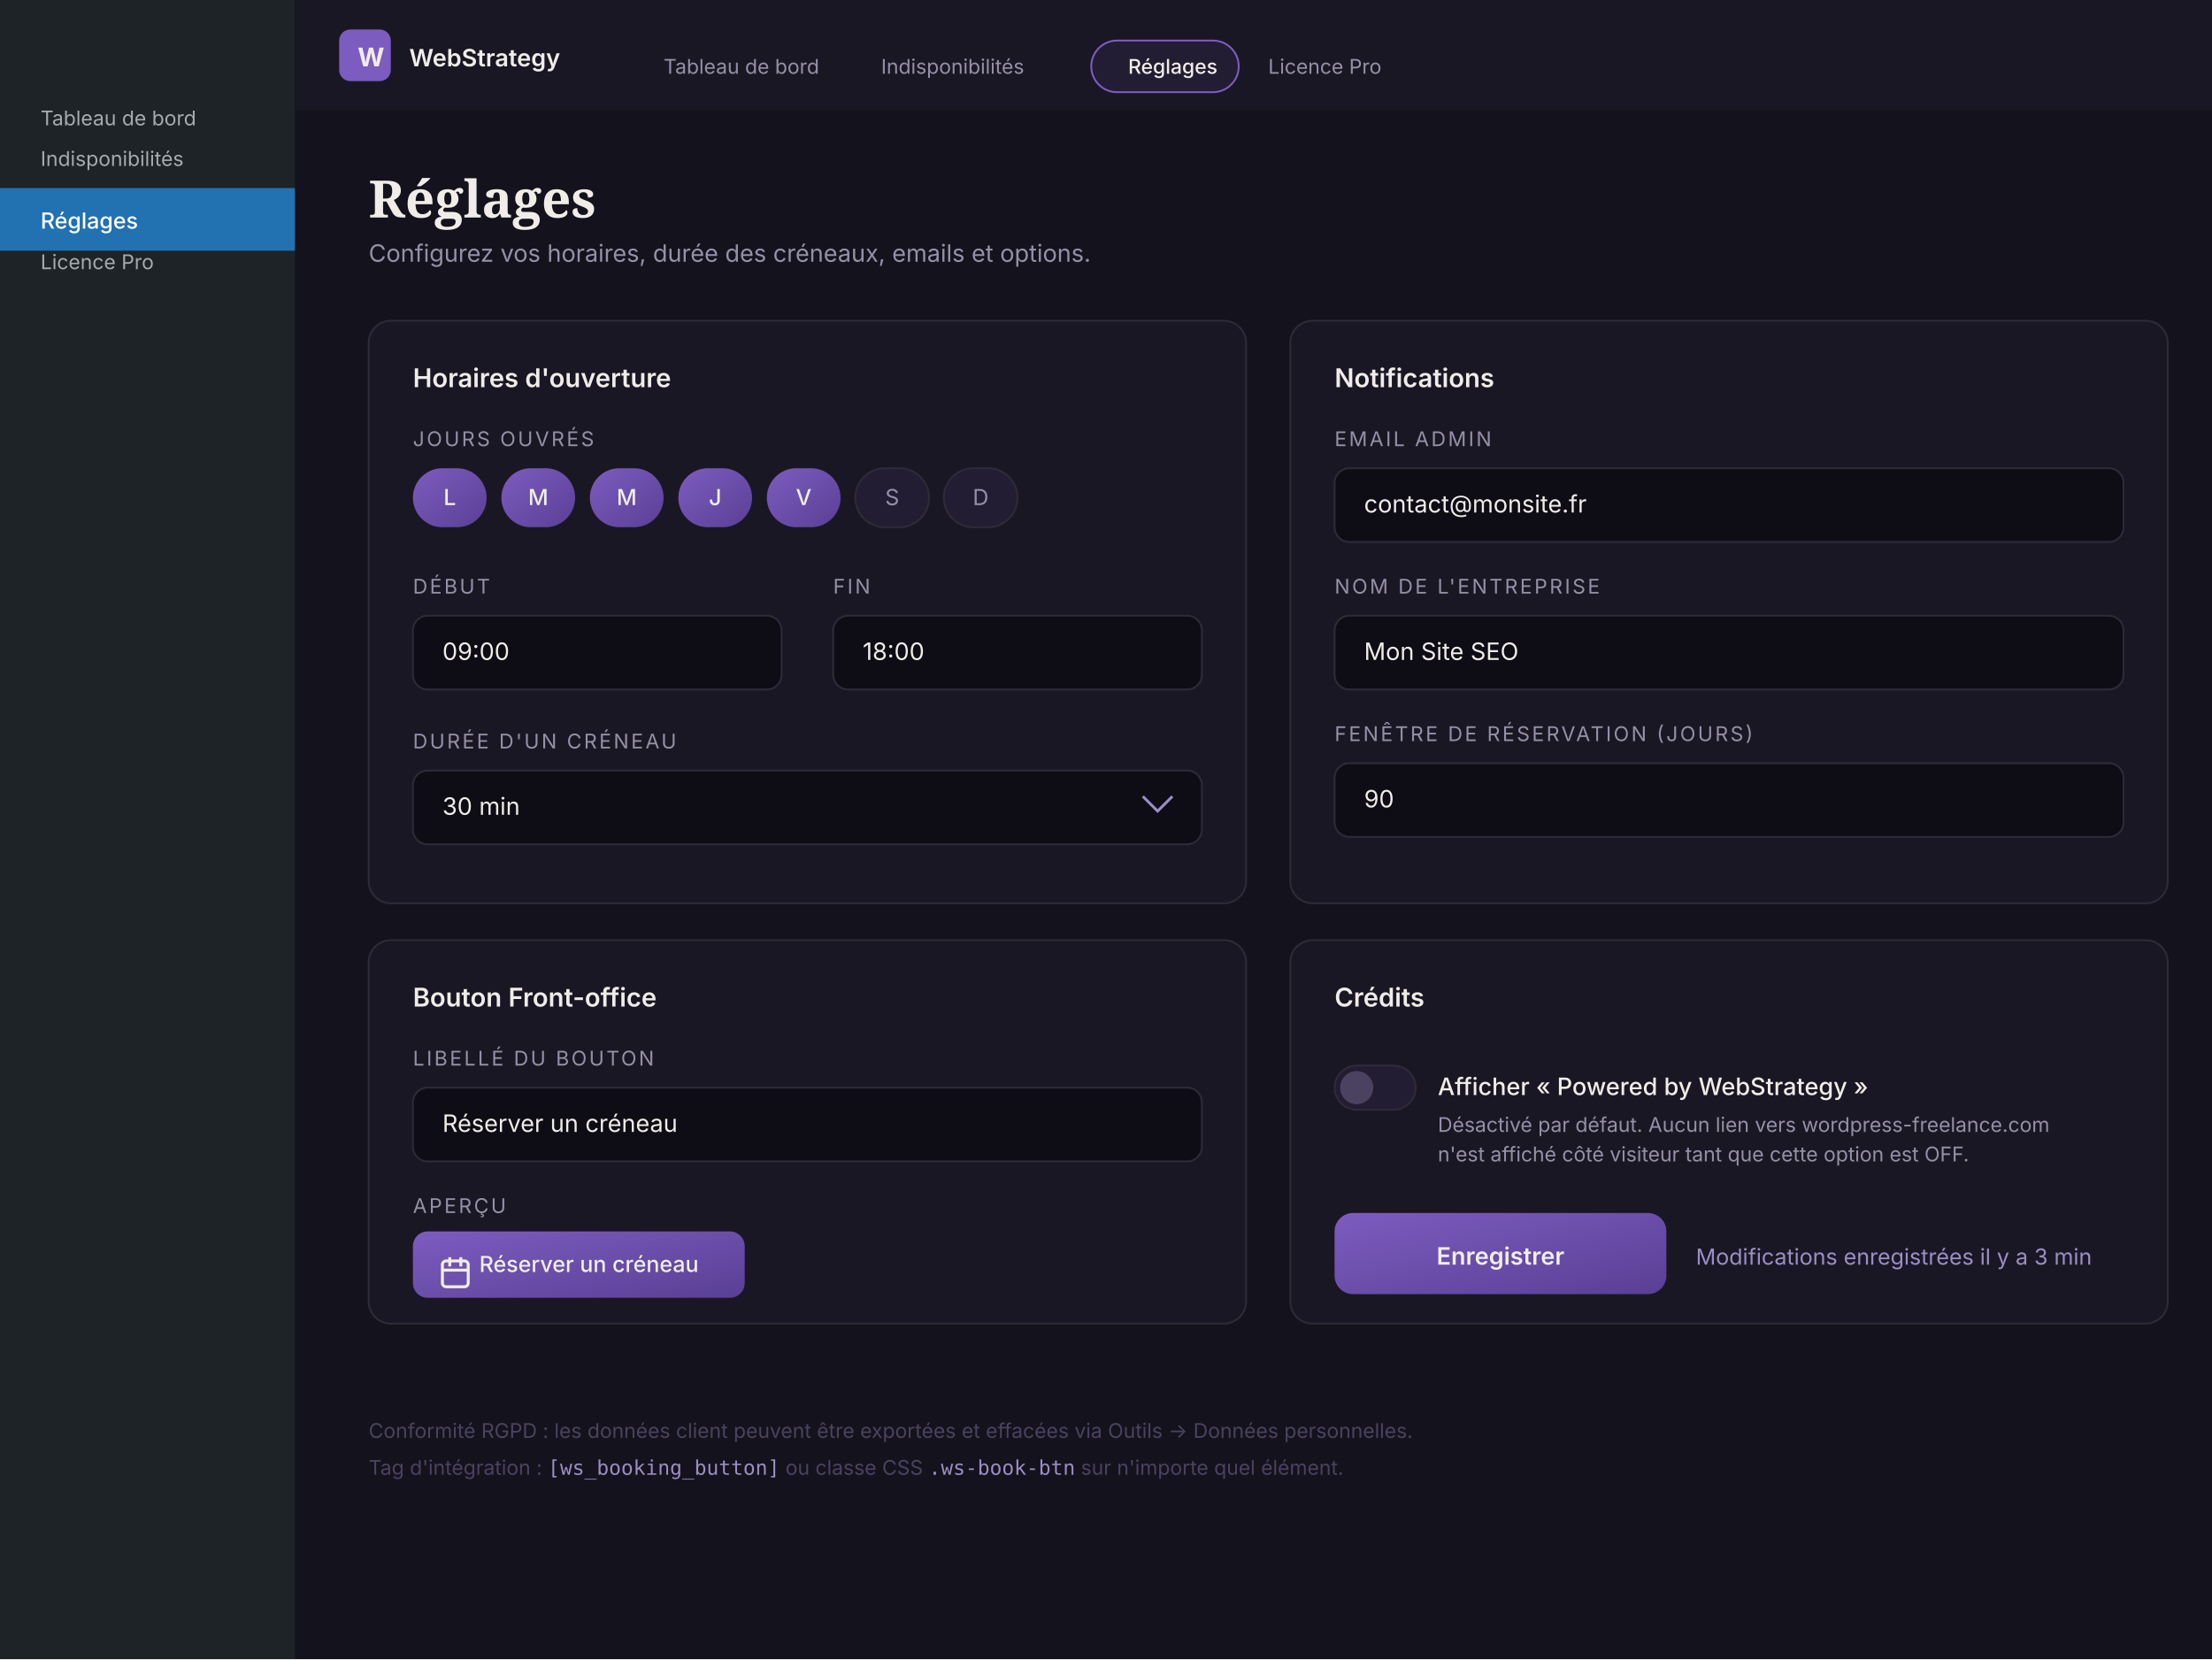
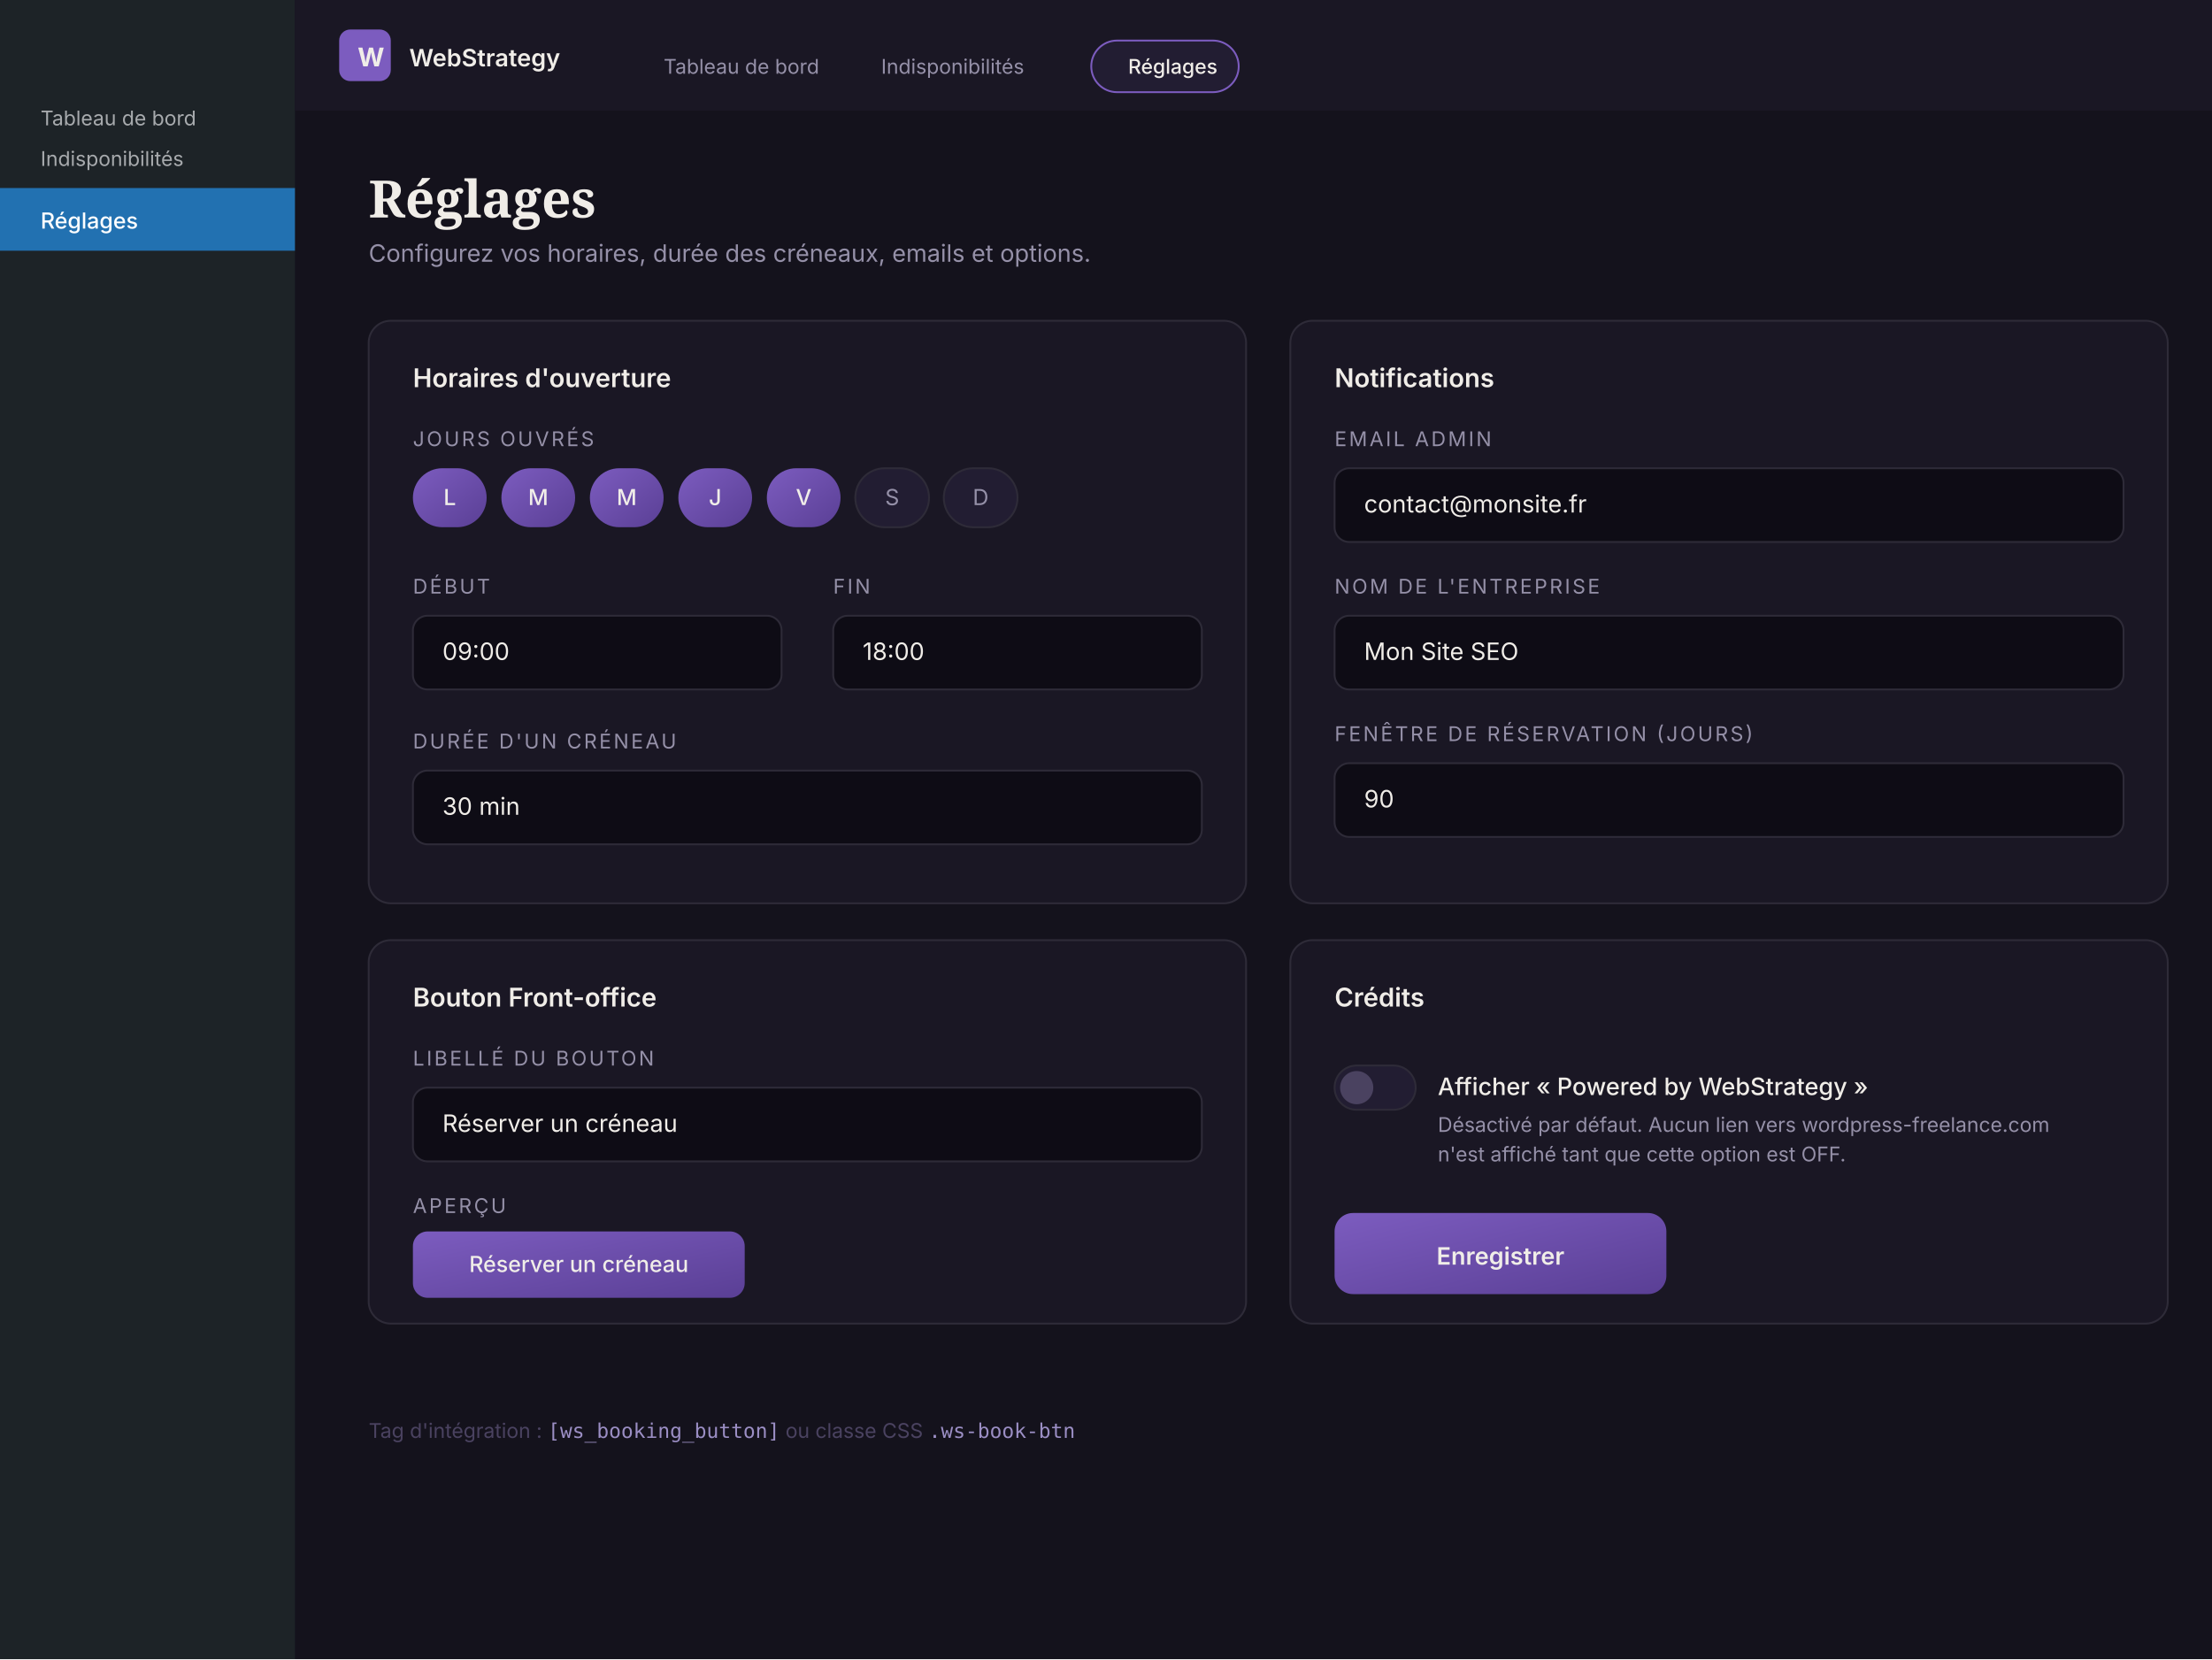
<svg xmlns="http://www.w3.org/2000/svg" viewBox="0 0 1200 900" font-family="Inter, system-ui, sans-serif">
  <defs>
    <style>.lora { font-family: 'Lora', Georgia, serif; }</style>
    <linearGradient id="g1" x1="0" y1="0" x2="1" y2="1">
      <stop offset="0" stop-color="#7C5CBF" />
      <stop offset="1" stop-color="#5A3F95" />
    </linearGradient>
  </defs>
  <rect width="1200" height="900" fill="#14121C" />
  <rect x="0" y="0" width="160" height="900" fill="#1d2327" />
  <rect x="0" y="102" width="160" height="34" fill="#2271b1" />
  <text x="22" y="68" fill="#a7aaad" font-size="11">Tableau de bord</text>
  <text x="22" y="90" fill="#a7aaad" font-size="11">Indisponibilités</text>
  <text x="22" y="124" fill="#fff" font-size="12" font-weight="500">Réglages</text>
-   <text x="22" y="146" fill="#a7aaad" font-size="11">Licence Pro</text>
  <rect x="160" y="0" width="1040" height="60" fill="#1A1724" />
  <rect x="184" y="16" width="28" height="28" rx="6" fill="#7C5CBF" />
  <text x="194" y="36" fill="#F0EDE8" font-size="14" font-weight="700">W</text>
  <text x="222" y="36" fill="#F0EDE8" font-size="13" font-weight="600">WebStrategy</text>
  <text x="360" y="40" fill="#9590A8" font-size="11">Tableau de bord</text>
  <text x="478" y="40" fill="#9590A8" font-size="11">Indisponibilités</text>
  <rect x="592" y="22" width="80" height="28" rx="14" fill="#221D32" stroke="#7C5CBF" />
  <text x="612" y="40" fill="#F0EDE8" font-size="11" font-weight="500">Réglages</text>
-   <text x="688" y="40" fill="#9590A8" font-size="11">Licence Pro</text>
  <text class="lora" x="200" y="118" fill="#F0EDE8" font-size="28" font-weight="600">Réglages</text>
  <text x="200" y="142" fill="#9590A8" font-size="13">Configurez vos horaires, durée des créneaux, emails et options.</text>
  <g transform="translate(200, 174)">
    <rect width="476" height="316" rx="12" fill="#1A1724" stroke="#2E2B38" />
    <text x="24" y="36" fill="#F0EDE8" font-size="14" font-weight="600">Horaires d'ouverture</text>
    <text x="24" y="68" fill="#9590A8" font-size="11" letter-spacing="1.2">JOURS OUVRÉS</text>
    <g transform="translate(24, 80)">
      <rect width="40" height="32" rx="16" fill="url(#g1)" />
      <text x="20" y="20" fill="#F0EDE8" font-size="12" font-weight="500" text-anchor="middle">L</text>
      <rect x="48" width="40" height="32" rx="16" fill="url(#g1)" />
      <text x="68" y="20" fill="#F0EDE8" font-size="12" font-weight="500" text-anchor="middle">M</text>
      <rect x="96" width="40" height="32" rx="16" fill="url(#g1)" />
      <text x="116" y="20" fill="#F0EDE8" font-size="12" font-weight="500" text-anchor="middle">M</text>
      <rect x="144" width="40" height="32" rx="16" fill="url(#g1)" />
      <text x="164" y="20" fill="#F0EDE8" font-size="12" font-weight="500" text-anchor="middle">J</text>
      <rect x="192" width="40" height="32" rx="16" fill="url(#g1)" />
      <text x="212" y="20" fill="#F0EDE8" font-size="12" font-weight="500" text-anchor="middle">V</text>
      <rect x="240" width="40" height="32" rx="16" fill="#221D32" stroke="#2E2B38" />
      <text x="260" y="20" fill="#9590A8" font-size="12" text-anchor="middle">S</text>
      <rect x="288" width="40" height="32" rx="16" fill="#221D32" stroke="#2E2B38" />
      <text x="308" y="20" fill="#9590A8" font-size="12" text-anchor="middle">D</text>
    </g>
    <text x="24" y="148" fill="#9590A8" font-size="11" letter-spacing="1.2">DÉBUT</text>
    <rect x="24" y="160" width="200" height="40" rx="8" fill="#0E0C15" stroke="#2E2B38" />
    <text x="40" y="184" fill="#F0EDE8" font-size="13">09:00</text>
    <text x="252" y="148" fill="#9590A8" font-size="11" letter-spacing="1.2">FIN</text>
    <rect x="252" y="160" width="200" height="40" rx="8" fill="#0E0C15" stroke="#2E2B38" />
    <text x="268" y="184" fill="#F0EDE8" font-size="13">18:00</text>
    <text x="24" y="232" fill="#9590A8" font-size="11" letter-spacing="1.2">DURÉE D'UN CRÉNEAU</text>
    <rect x="24" y="244" width="428" height="40" rx="8" fill="#0E0C15" stroke="#2E2B38" />
    <text x="40" y="268" fill="#F0EDE8" font-size="13">30 min</text>
-     <g transform="translate(420, 254)" stroke="#9B8EC4" fill="none">
-       <path d="M0 4 l8 8 l8 -8" stroke-width="1.5" />
-     </g>
  </g>
  <g transform="translate(700, 174)">
    <rect width="476" height="316" rx="12" fill="#1A1724" stroke="#2E2B38" />
    <text x="24" y="36" fill="#F0EDE8" font-size="14" font-weight="600">Notifications</text>
    <text x="24" y="68" fill="#9590A8" font-size="11" letter-spacing="1.2">EMAIL ADMIN</text>
    <rect x="24" y="80" width="428" height="40" rx="8" fill="#0E0C15" stroke="#2E2B38" />
    <text x="40" y="104" fill="#F0EDE8" font-size="13">contact@monsite.fr</text>
    <text x="24" y="148" fill="#9590A8" font-size="11" letter-spacing="1.2">NOM DE L'ENTREPRISE</text>
    <rect x="24" y="160" width="428" height="40" rx="8" fill="#0E0C15" stroke="#2E2B38" />
    <text x="40" y="184" fill="#F0EDE8" font-size="13">Mon Site SEO</text>
    <text x="24" y="228" fill="#9590A8" font-size="11" letter-spacing="1.2">FENÊTRE DE RÉSERVATION (JOURS)</text>
    <rect x="24" y="240" width="428" height="40" rx="8" fill="#0E0C15" stroke="#2E2B38" />
    <text x="40" y="264" fill="#F0EDE8" font-size="13">90</text>
  </g>
  <g transform="translate(200, 510)">
    <rect width="476" height="208" rx="12" fill="#1A1724" stroke="#2E2B38" />
    <text x="24" y="36" fill="#F0EDE8" font-size="14" font-weight="600">Bouton Front-office</text>
    <text x="24" y="68" fill="#9590A8" font-size="11" letter-spacing="1.2">LIBELLÉ DU BOUTON</text>
    <rect x="24" y="80" width="428" height="40" rx="8" fill="#0E0C15" stroke="#2E2B38" />
    <text x="40" y="104" fill="#F0EDE8" font-size="13">Réserver un créneau</text>
    <text x="24" y="148" fill="#9590A8" font-size="11" letter-spacing="1.2">APERÇU</text>
    <rect x="24" y="158" width="180" height="36" rx="8" fill="url(#g1)" />
-     <g transform="translate(40, 174)" stroke="#F0EDE8" fill="none" stroke-width="1.6">
-       <rect width="14" height="14" rx="2" />
-       <line x1="0" y1="5" x2="14" y2="5" />
-       <line x1="4" y1="-2" x2="4" y2="3" />
-       <line x1="10" y1="-2" x2="10" y2="3" />
-     </g>
-     <text x="60" y="180" fill="#F0EDE8" font-size="12" font-weight="500">Réserver un créneau</text>
+     <text x="114" y="180" fill="#F0EDE8" font-size="12" font-weight="500" text-anchor="middle">Réserver un créneau</text>
  </g>
  <g transform="translate(700, 510)">
    <rect width="476" height="208" rx="12" fill="#1A1724" stroke="#2E2B38" />
    <text x="24" y="36" fill="#F0EDE8" font-size="14" font-weight="600">Crédits</text>
    <rect x="24" y="68" width="44" height="24" rx="12" fill="#221D32" stroke="#2E2B38" />
    <circle cx="36" cy="80" r="9" fill="#4A4260" />
    <text x="80" y="84" fill="#F0EDE8" font-size="13" font-weight="500">Afficher « Powered by WebStrategy »</text>
    <text x="80" y="104" fill="#9590A8" font-size="11">Désactivé par défaut. Aucun lien vers wordpress-freelance.com</text>
-     <text x="80" y="120" fill="#9590A8" font-size="11">n'est affiché côté visiteur tant que cette option est OFF.</text>
+     <text x="80" y="120" fill="#9590A8" font-size="11">n'est affiché tant que cette option est OFF.</text>
    <rect x="24" y="148" width="180" height="44" rx="10" fill="url(#g1)" />
    <text x="114" y="176" fill="#F0EDE8" font-size="13" font-weight="600" text-anchor="middle">Enregistrer</text>
-     <text x="220" y="176" fill="#9B8EC4" font-size="12">Modifications enregistrées il y a 3 min</text>
  </g>
-   <text x="200" y="780" fill="#4A4260" font-size="11">Conformité RGPD : les données client peuvent être exportées et effacées via Outils → Données personnelles.</text>
-   <text x="200" y="800" fill="#4A4260" font-size="11">Tag d'intégration : <tspan fill="#9B8EC4" font-family="monospace">[ws_booking_button]</tspan> ou classe CSS <tspan fill="#9B8EC4" font-family="monospace">.ws-book-btn</tspan> sur n'importe quel élément.</text>
+   <text x="200" y="780" fill="#4A4260" font-size="11">Tag d'intégration : <tspan fill="#9B8EC4" font-family="monospace">[ws_booking_button]</tspan> ou classe CSS <tspan fill="#9B8EC4" font-family="monospace">.ws-book-btn</tspan>
+   </text>
</svg>
